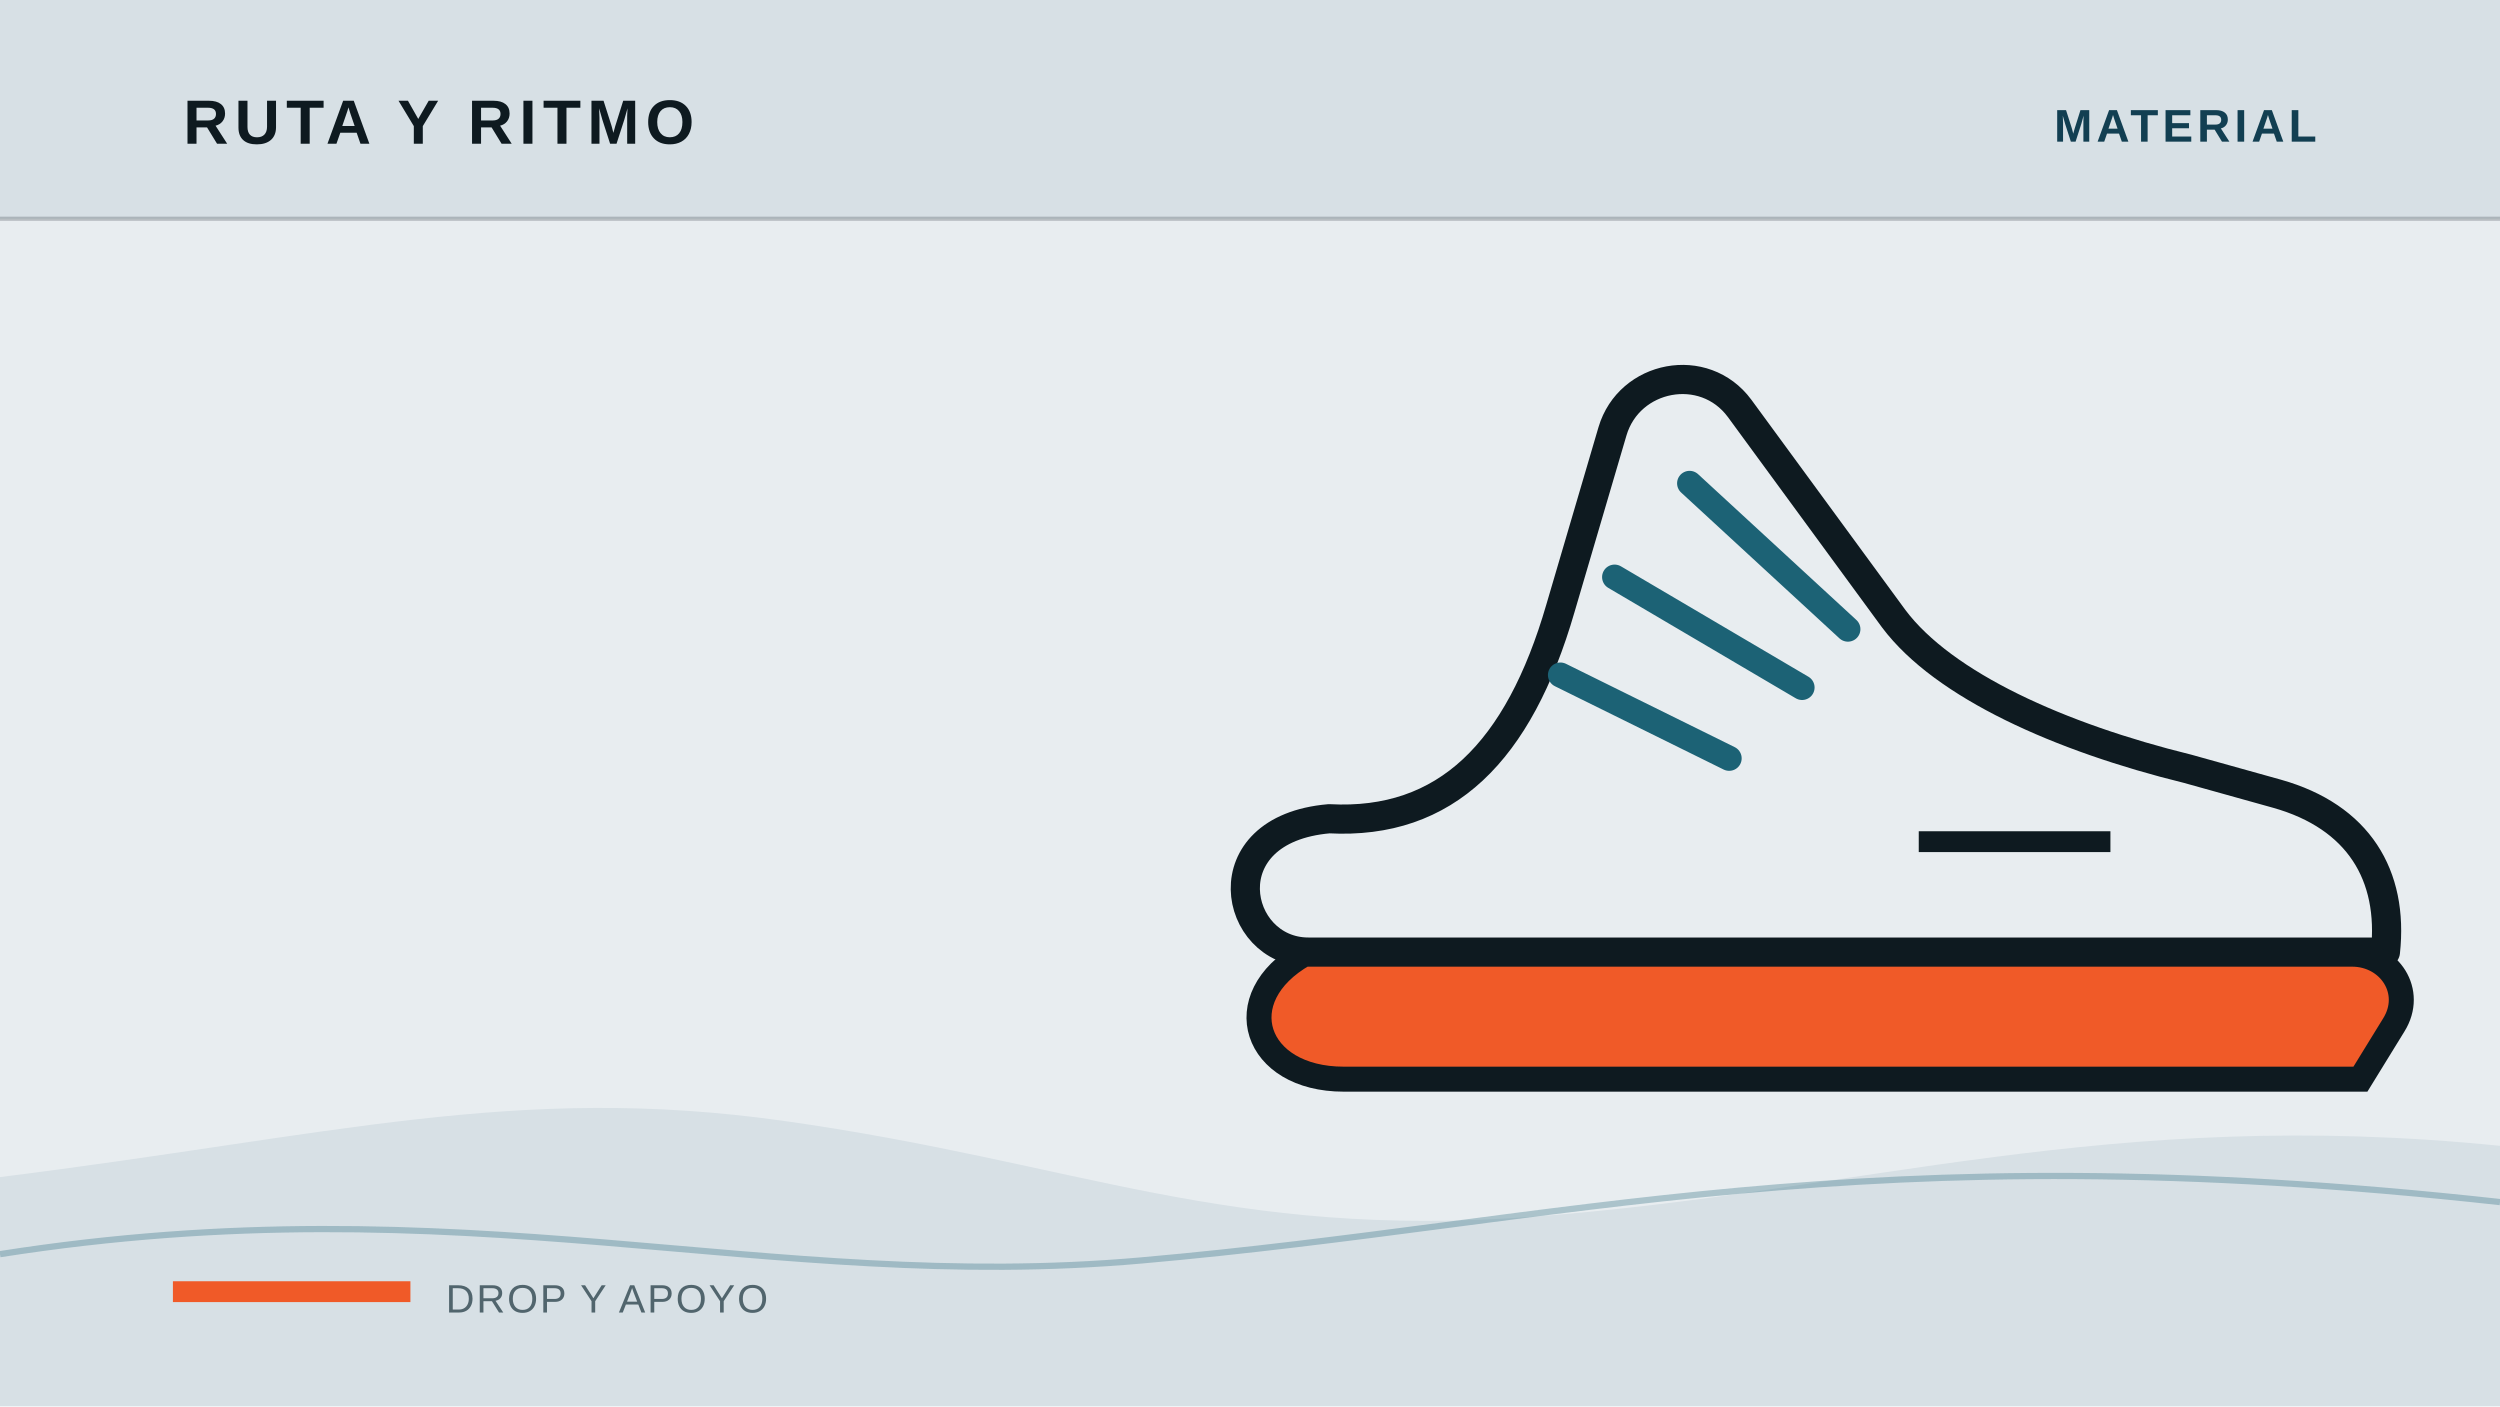
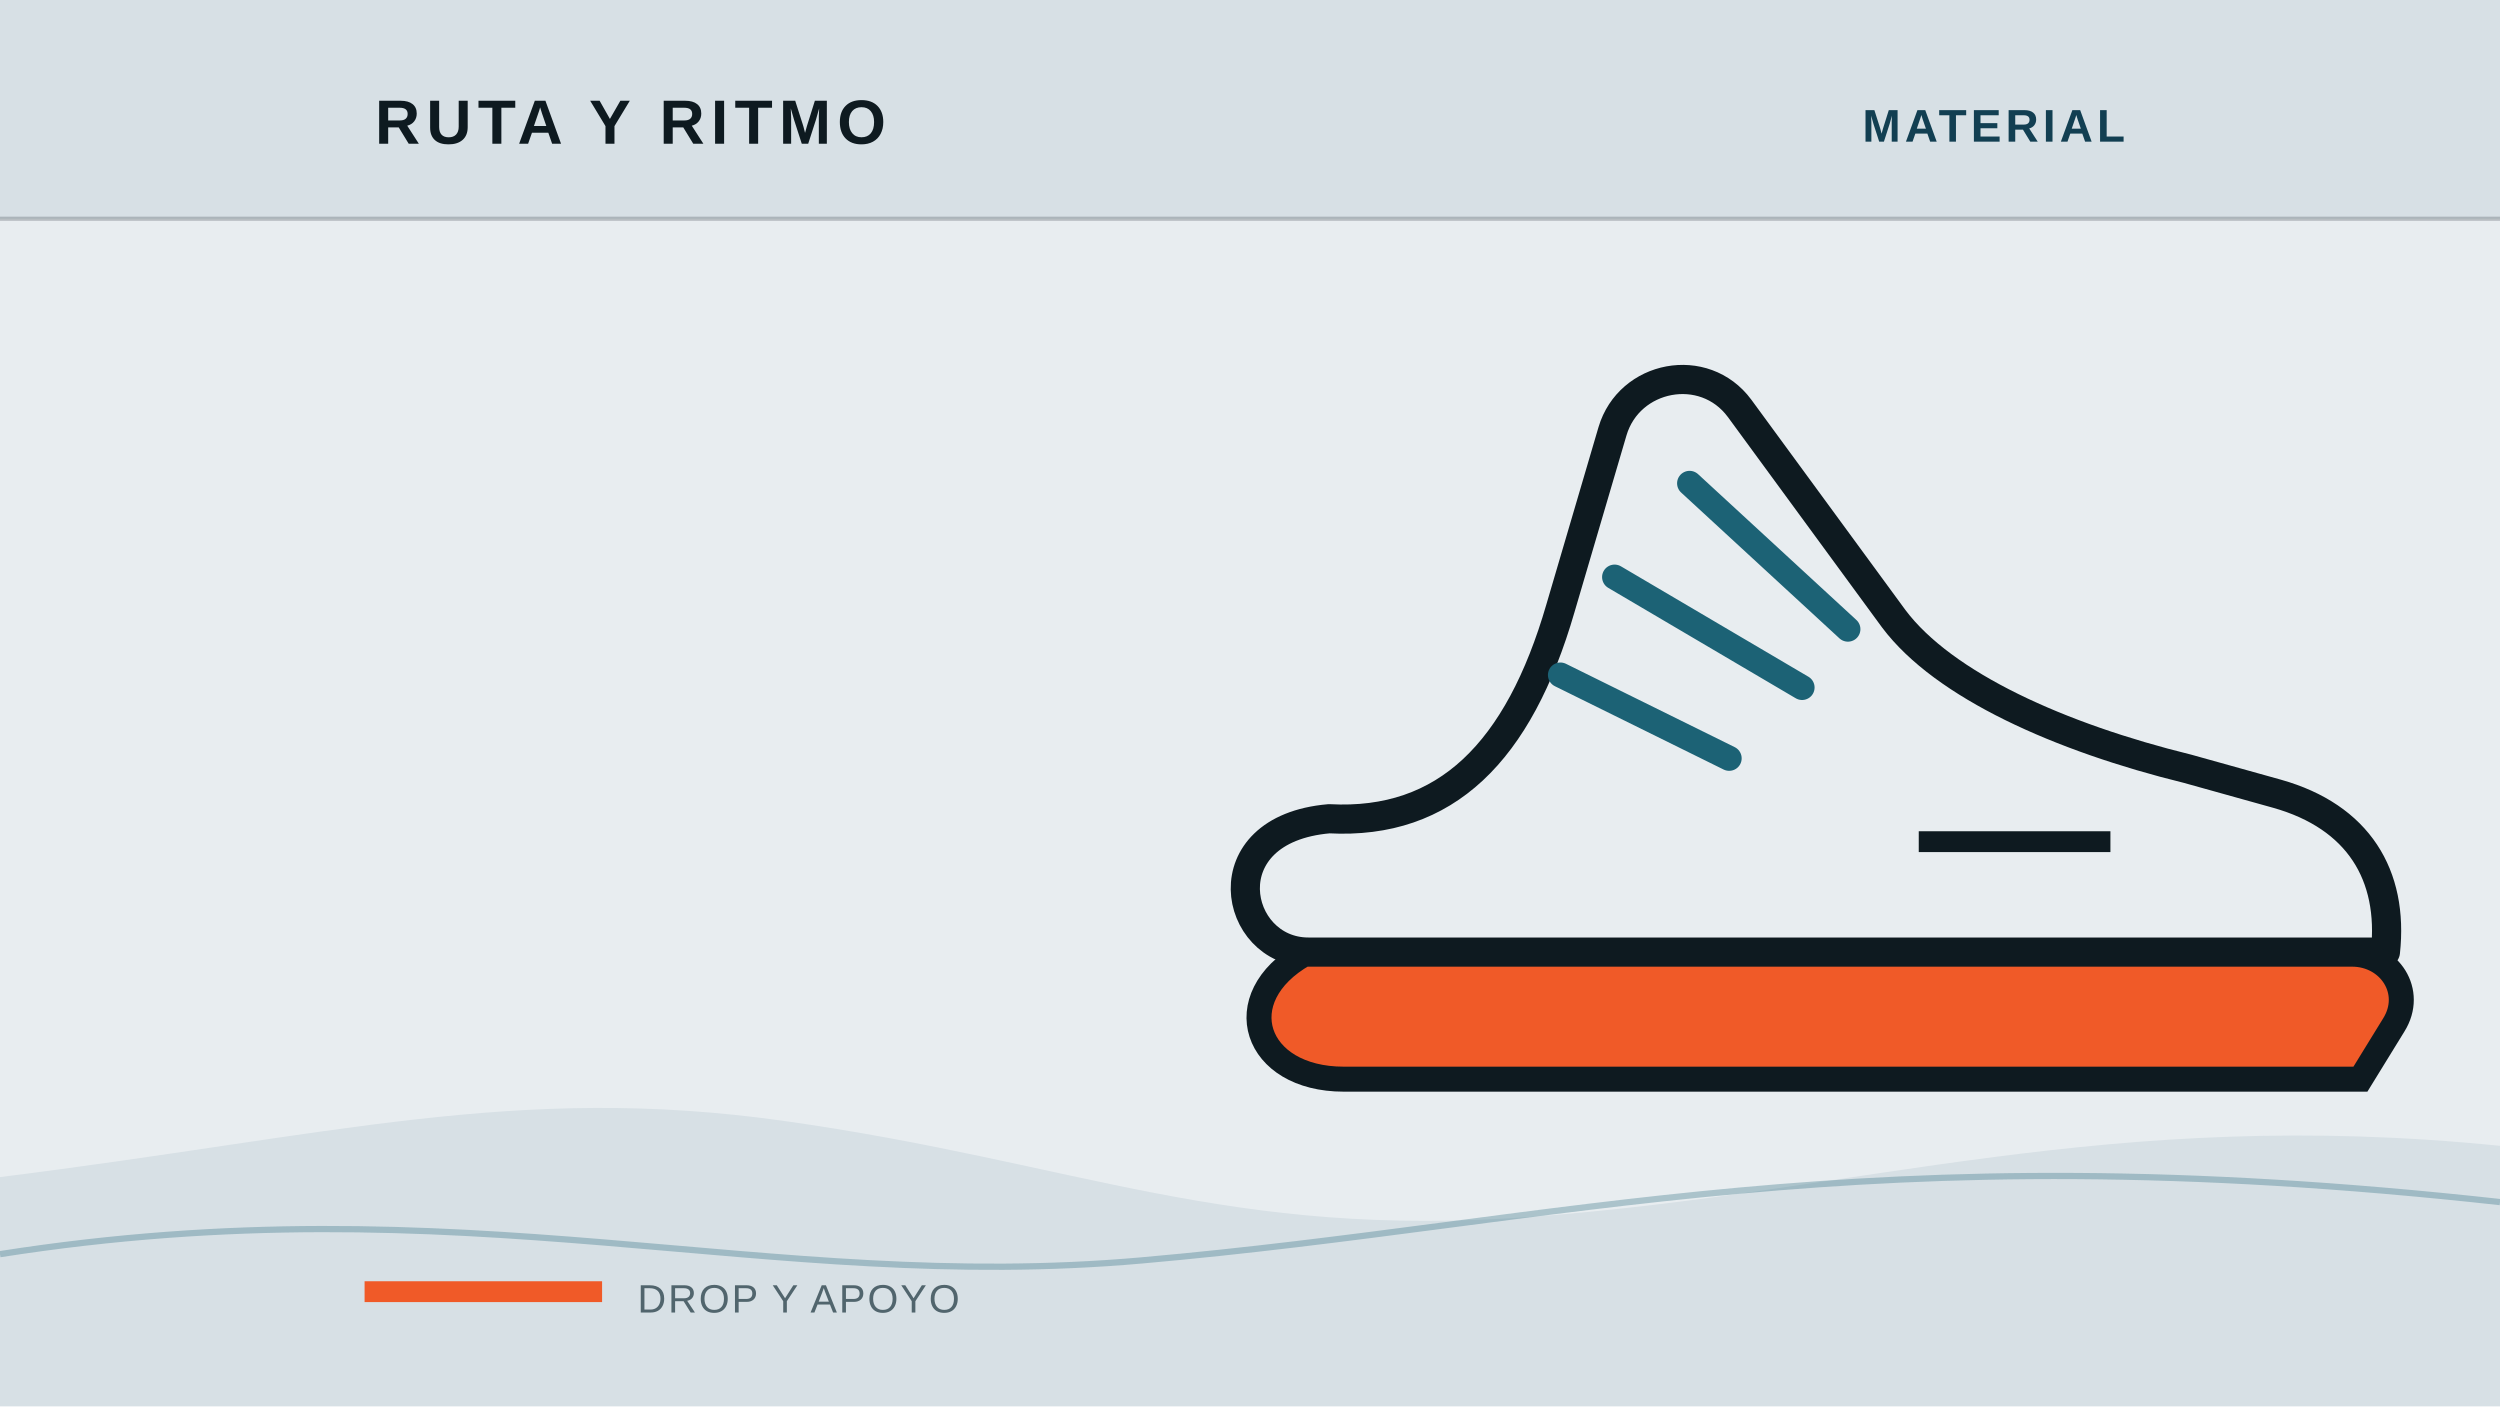
<svg xmlns="http://www.w3.org/2000/svg" viewBox="0 0 1200 675" role="img" aria-labelledby="title desc">
  <rect width="1200" height="675" fill="#E8EDF0" />
  <path d="M0 0h1200v105H0z" fill="#D7E0E5" />
  <path d="M0 105h1200" stroke="#0E1A20" stroke-opacity=".22" stroke-width="2" />
-   <text x="88" y="69" fill="#0E1A20" font-family="Arial, sans-serif" font-size="30" font-weight="700" letter-spacing="3">RUTA Y RITMO</text>
-   <text x="1112" y="68" text-anchor="end" fill="#123F52" font-family="Arial, sans-serif" font-size="22" font-weight="700" letter-spacing="2">MATERIAL</text>
+   <text x="180" y="69" fill="#0E1A20" font-family="Arial, sans-serif" font-size="30" font-weight="700" letter-spacing="3">RUTA Y RITMO</text>
+   <text x="1020" y="68" text-anchor="end" fill="#123F52" font-family="Arial, sans-serif" font-size="22" font-weight="700" letter-spacing="2">MATERIAL</text>
  <path d="M0 565c160-20 248-45 376-27 142 20 213 57 360 46 159-12 276-53 464-34v125H0Z" fill="#D7E0E5" />
  <path d="M0 602c223-35 367 19 548 3 204-18 344-62 652-28" fill="none" stroke="#1C6275" stroke-opacity=".3" stroke-width="3" />
  <g>
    <path d="M638 393c56 3 91-32 111-101l25-85c8-27 44-34 61-11l74 101c24 32 80 57 141 72l43 12c39 11 56 39 52 76H628c-36 0-48-59 10-64Z" fill="#E8EDF0" stroke="#0E1A20" stroke-width="14" stroke-linejoin="round" />
    <path d="M626 458h503c18 0 30 18 20 34l-16 26H645c-43 0-56-39-19-60Z" fill="#F05A28" stroke="#0E1A20" stroke-width="12" />
    <path d="m811 232 76 70m-112-25 90 53m-116-6 81 40" stroke="#1C6275" stroke-width="12" stroke-linecap="round" />
    <path d="M921 404h92" stroke="#0E1A20" stroke-width="10" />
  </g>
-   <path d="M88 620h104" stroke="#F05A28" stroke-width="10" stroke-linecap="square" />
-   <text x="214" y="630" fill="#51656D" font-family="Arial, sans-serif" font-size="19" letter-spacing="1">DROP Y APOYO</text>
+   <path d="M180 620h104" stroke="#F05A28" stroke-width="10" stroke-linecap="square" />
+   <text x="306" y="630" fill="#51656D" font-family="Arial, sans-serif" font-size="19" letter-spacing="1">DROP Y APOYO</text>
</svg>
